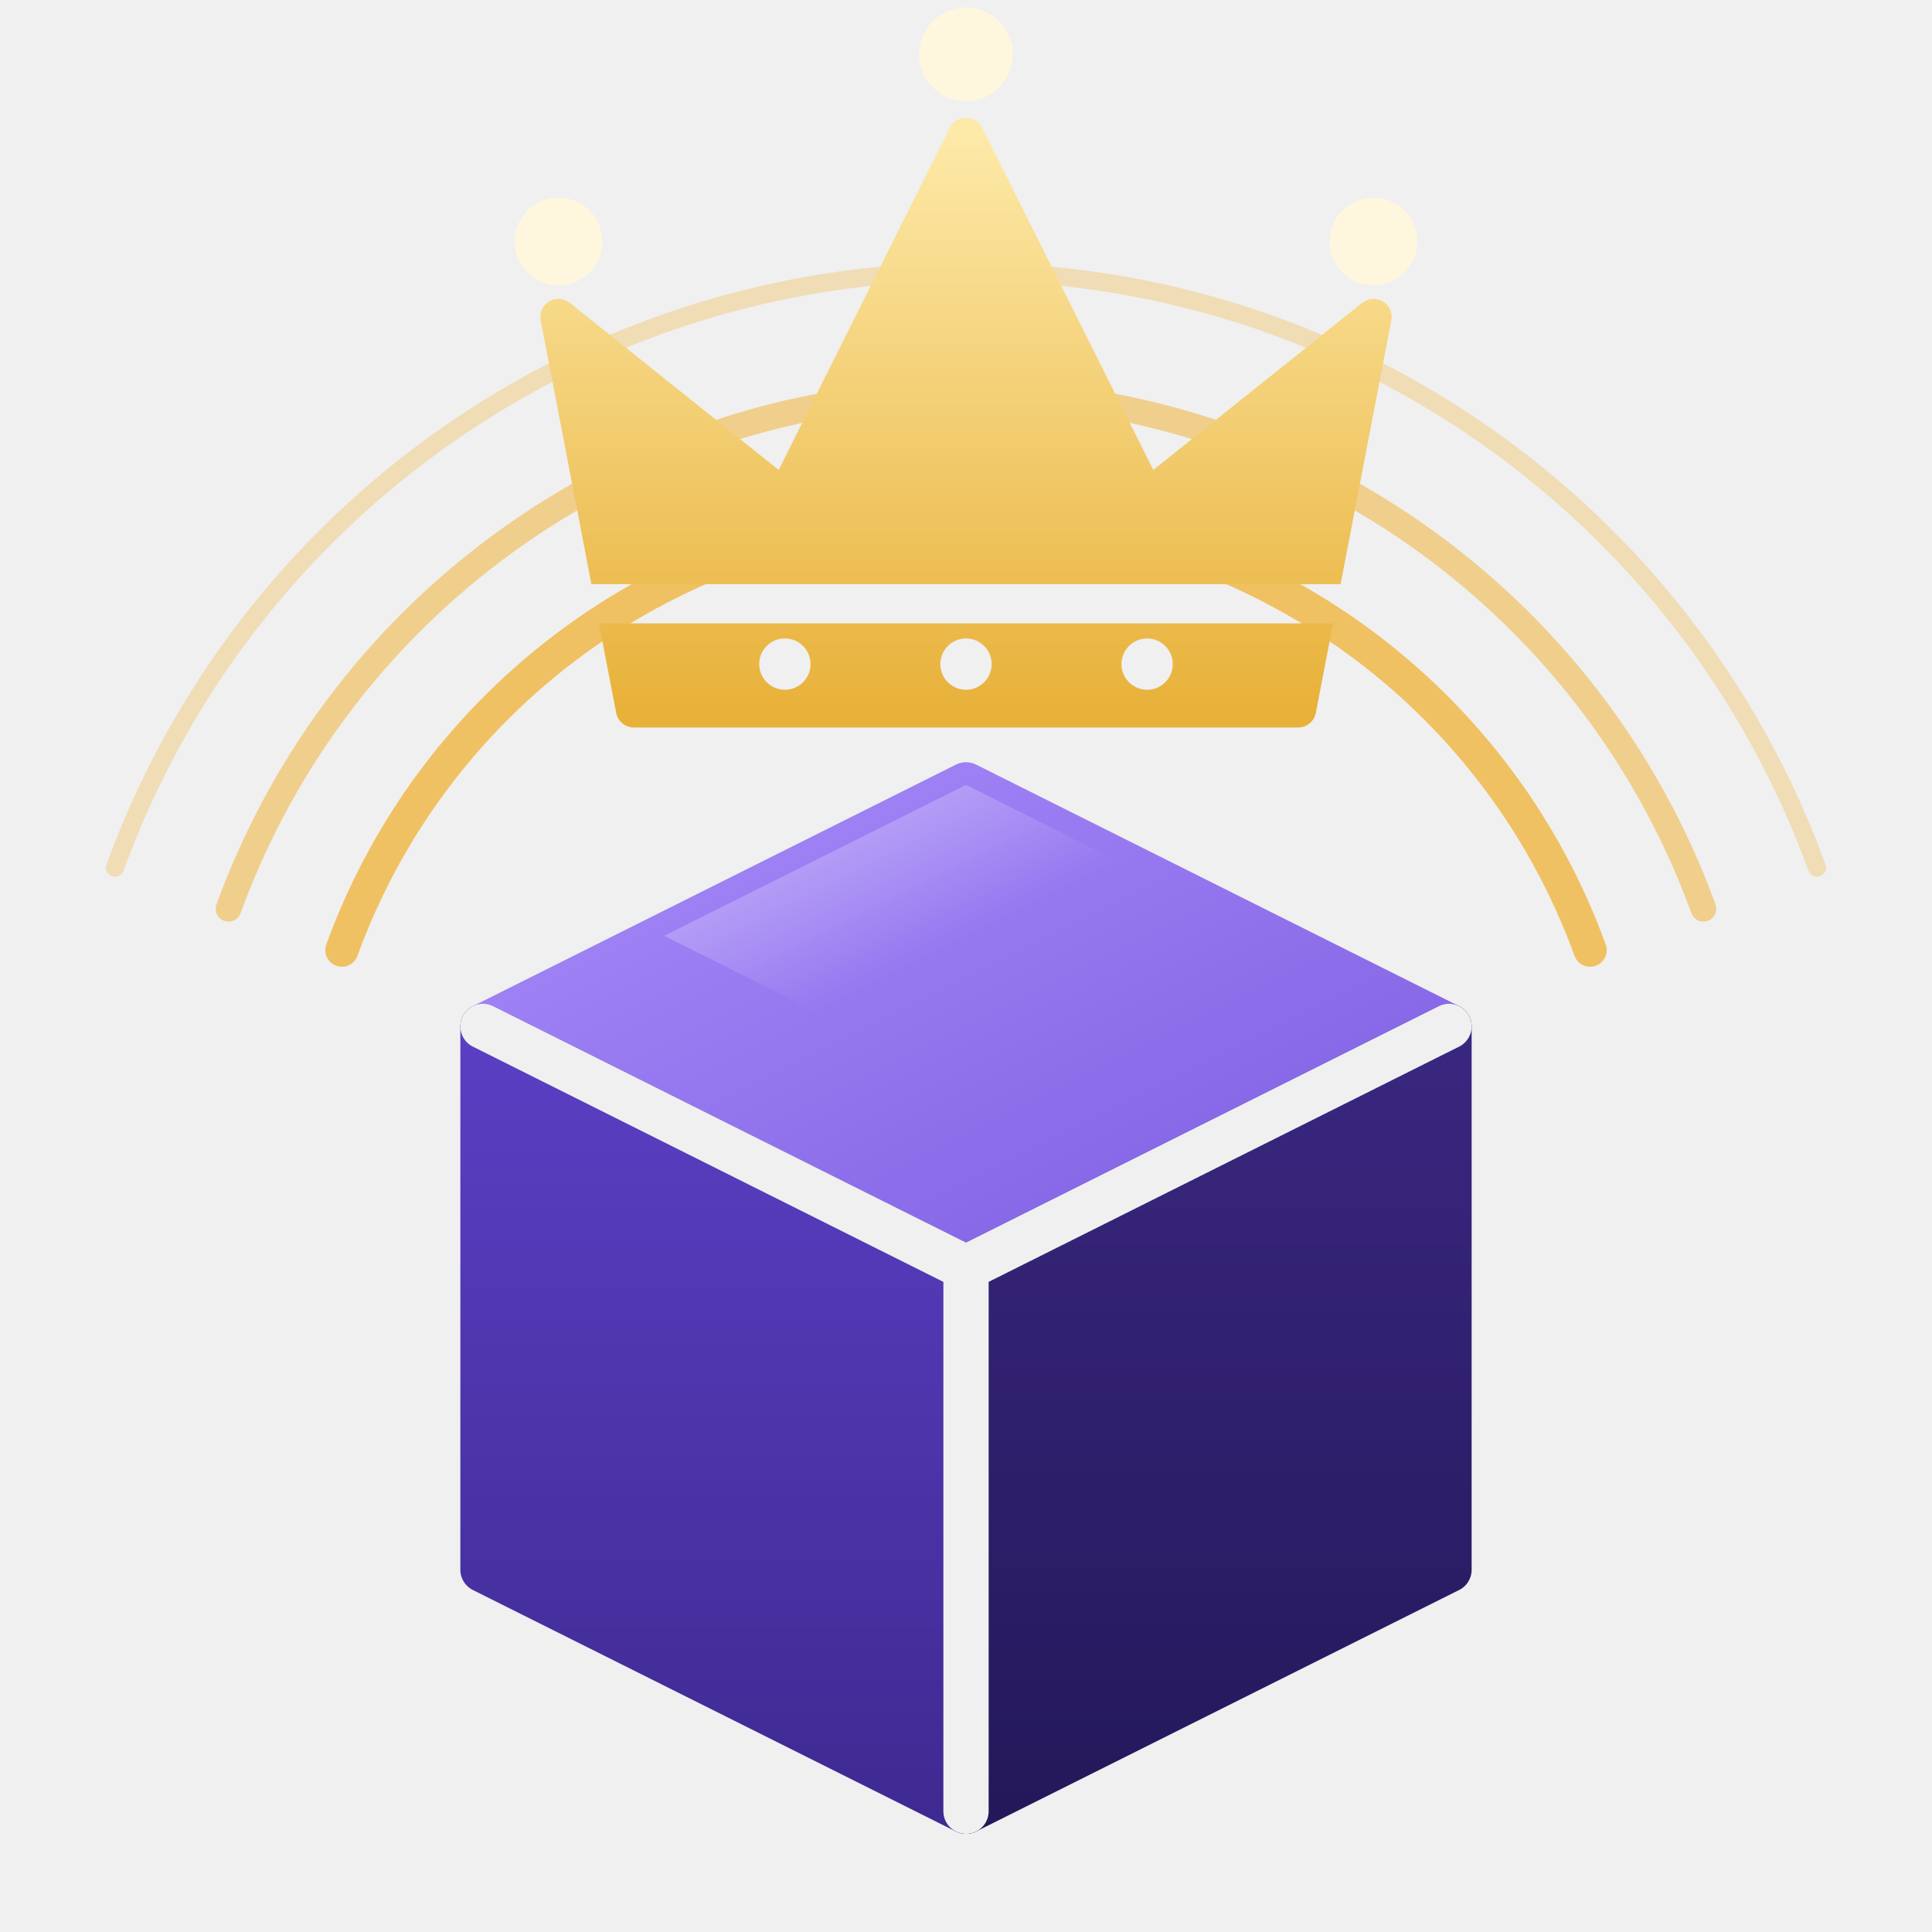
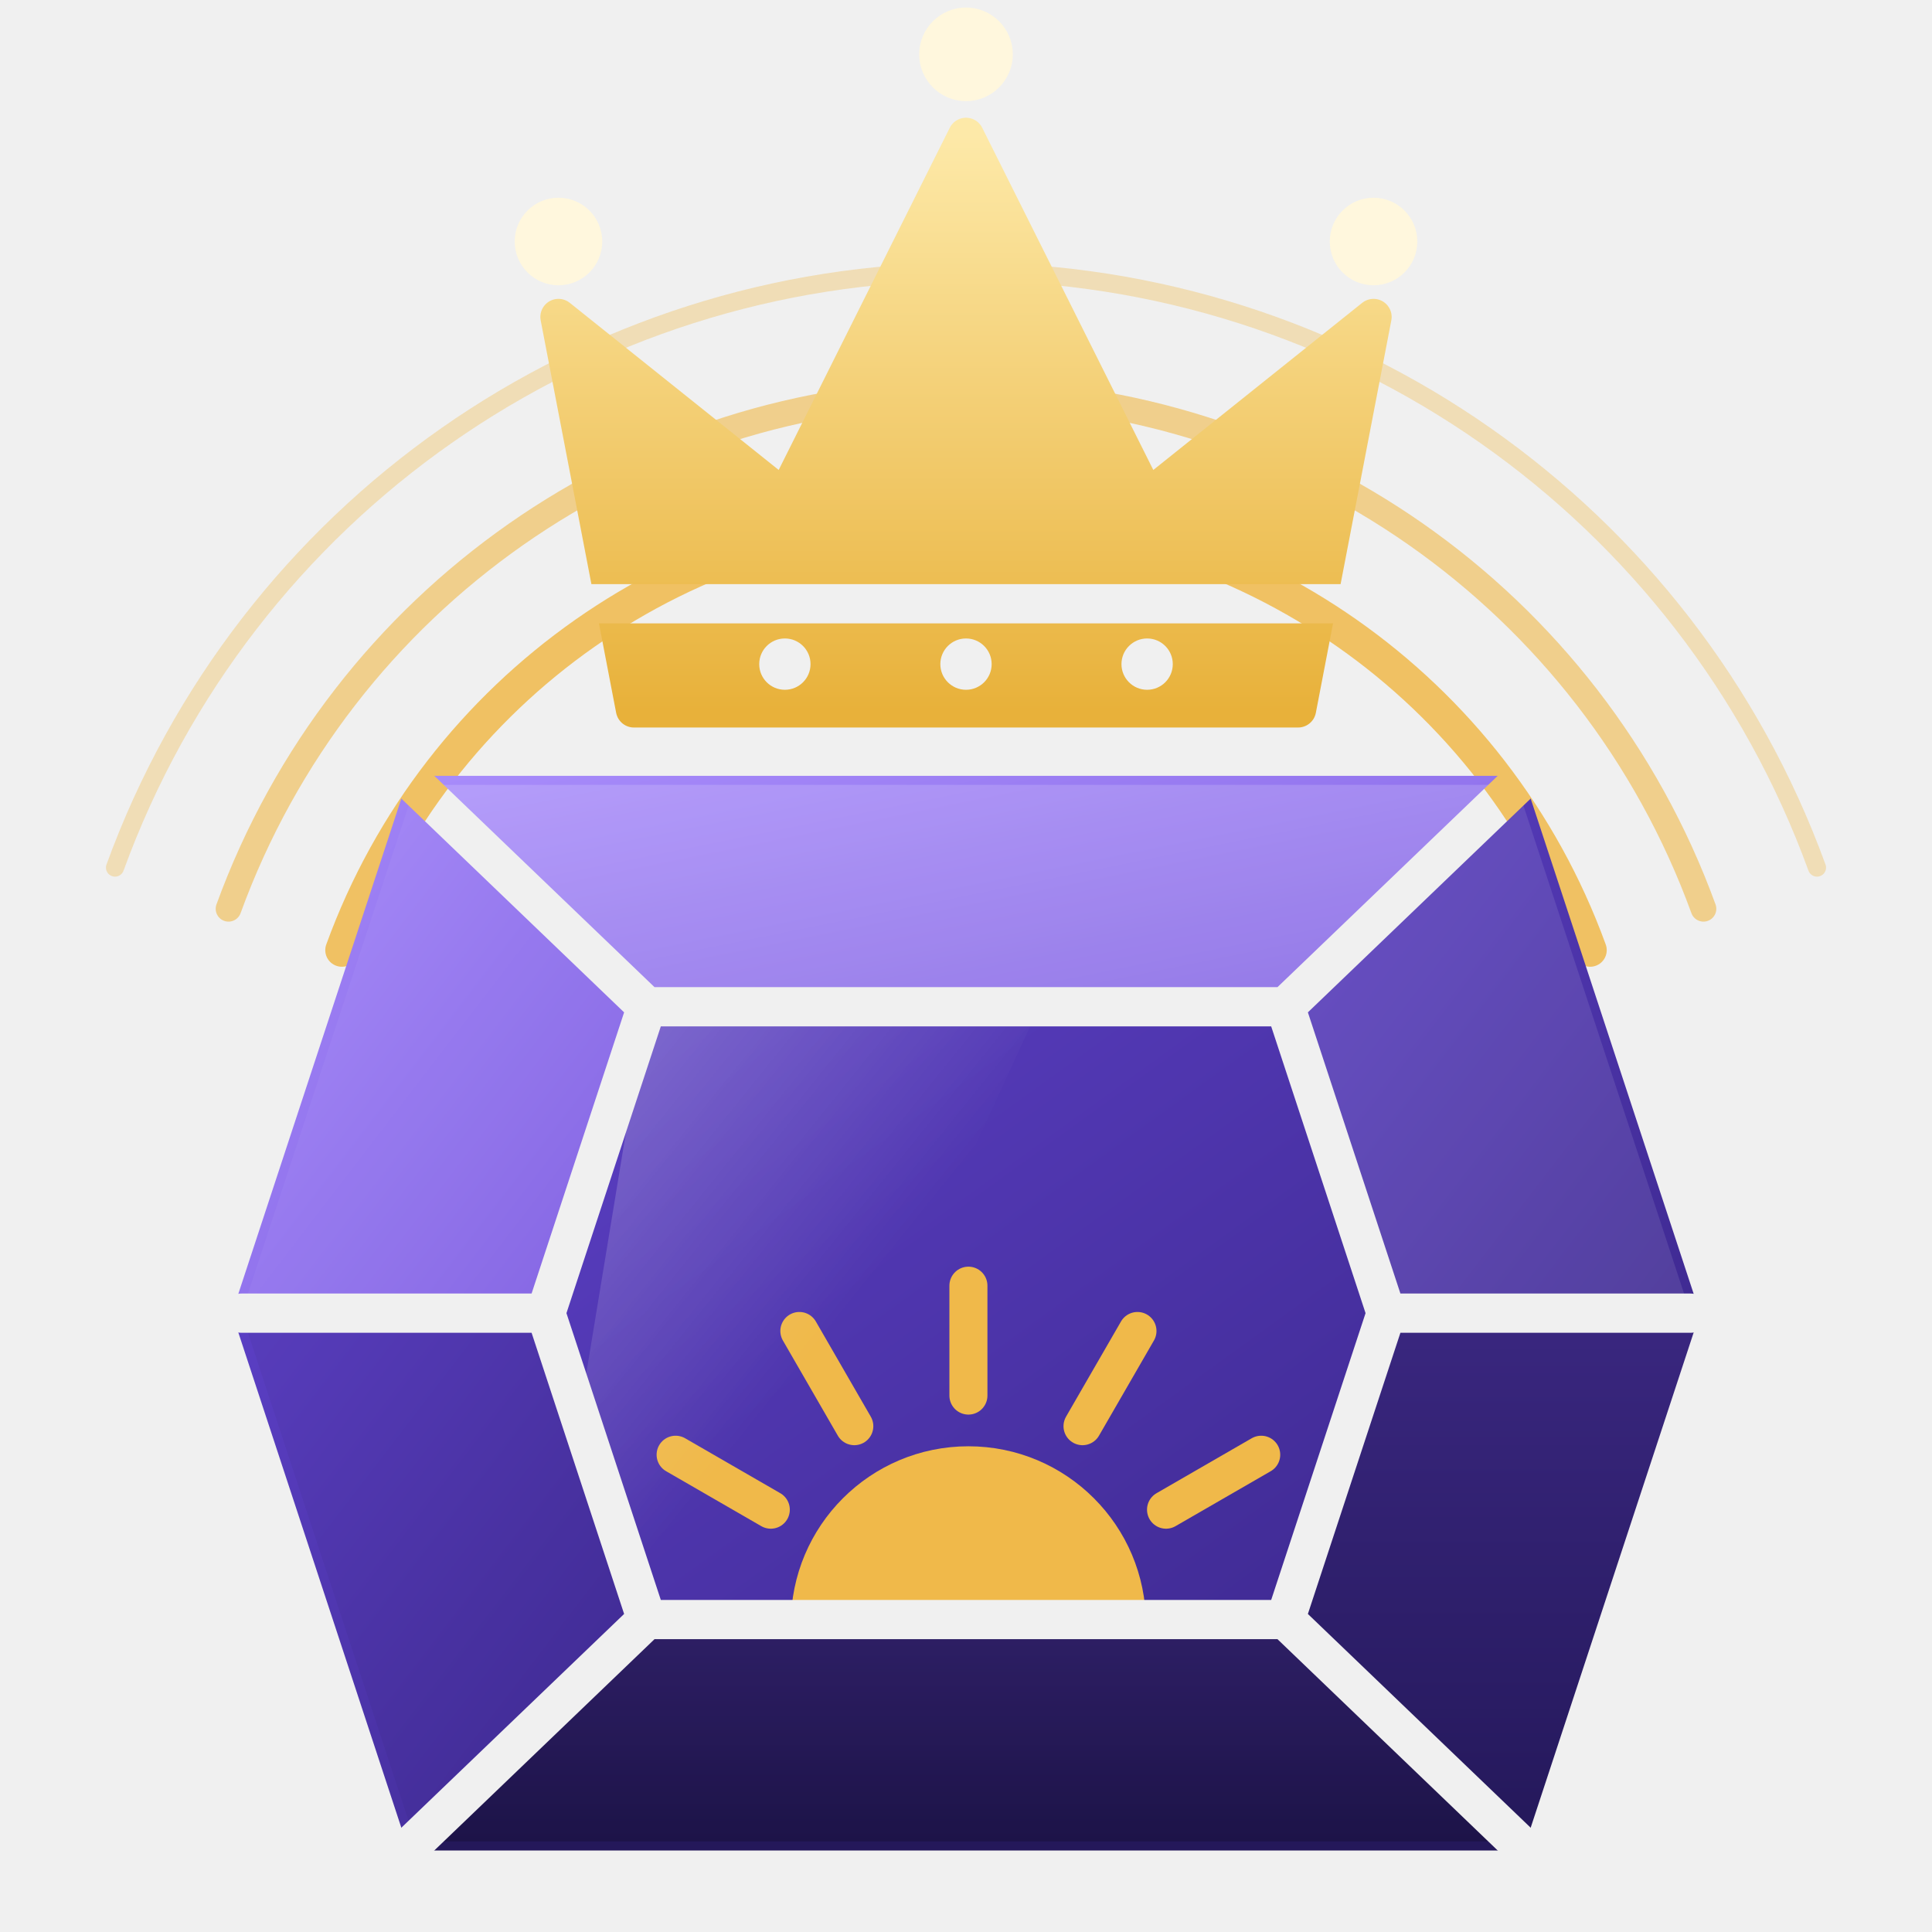
<svg xmlns="http://www.w3.org/2000/svg" viewBox="0 0 128 128" width="128" height="128" role="img" aria-label="Block Master, Martin Luther King Jr. Day">
  <defs>
    <linearGradient id="mlk-top" x1="0" y1="0" x2="1" y2="1">
      <stop offset="0" stop-color="#a78bfa" />
      <stop offset="1" stop-color="#7c5ce0" />
    </linearGradient>
-     <linearGradient id="mlk-left" x1="0" y1="0" x2="0" y2="1">
+     <linearGradient id="mlk-left" x1="0" y1="0" x2="1" y2="1">
      <stop offset="0" stop-color="#5b3fc4" />
      <stop offset="1" stop-color="#3f2a92" />
    </linearGradient>
    <linearGradient id="mlk-right" x1="0" y1="0" x2="0" y2="1">
      <stop offset="0" stop-color="#3a2780" />
      <stop offset="1" stop-color="#24185a" />
    </linearGradient>
    <linearGradient id="mlk-crown" x1="0" y1="0" x2="0" y2="1">
      <stop offset="0" stop-color="#fde9a8" />
      <stop offset="1" stop-color="#e8b13a" />
    </linearGradient>
+     <linearGradient id="mlk-table" x1="0" y1="0" x2="1" y2="1">
+       <stop offset="0" stop-color="#5b3fc4" />
+       <stop offset="1" stop-color="#3f2a92" />
+     </linearGradient>
    <linearGradient id="mlk-sheen" x1="0" y1="0" x2="1" y2="1">
-       <stop offset="0" stop-color="#ffffff" stop-opacity="0.45" />
-       <stop offset="0.5" stop-color="#ffffff" stop-opacity="0" />
+       <stop offset="0" stop-color="#ffffff" stop-opacity="0.5" />
+       <stop offset="0.55" stop-color="#ffffff" stop-opacity="0" />
    </linearGradient>
-     <mask id="mlk-cube" maskUnits="userSpaceOnUse" x="0" y="0" width="128" height="128">
+     <clipPath id="mlk-tablec">
+       <path d="M42.84,66.7 L85.16,66.7 L91.84,87 L85.16,107.3 L42.84,107.3 L36.16,87 Z" />
+     </clipPath>
+     <clipPath id="mlk-gemc">
+       <path d="M27.52,52 L100.48,52 L112,87 L100.48,122 L27.52,122 L16,87 Z" />
+     </clipPath>
+     <mask id="mlk-gem" maskUnits="userSpaceOnUse" x="0" y="0" width="128" height="128">
      <rect width="128" height="128" fill="white" />
-       <path d="M32,68 L64,84 L96,68 M64,84 L64,120" stroke="black" stroke-width="3" stroke-linecap="round" stroke-linejoin="round" fill="none" />
+       <path d="M27.52,52 L42.84,66.7 M100.48,52 L85.16,66.7 M112,87 L91.84,87 M100.48,122 L85.16,107.3 M27.52,122 L42.84,107.3 M16,87 L36.16,87 M42.84,66.7 L85.16,66.7 L91.84,87 L85.16,107.3 L42.84,107.3 L36.16,87 Z" stroke="black" stroke-width="2.6" stroke-linecap="round" stroke-linejoin="round" fill="none" />
+       <g clip-path="url(#mlk-tablec)" />
    </mask>
    <mask id="mlk-crownm" maskUnits="userSpaceOnUse" x="0" y="0" width="128" height="128">
      <rect width="128" height="128" fill="white" />
      <path d="M38,40 L90,40" stroke="black" stroke-width="2.6" />
      <circle cx="52" cy="44" r="1.7" fill="black" />
      <circle cx="64" cy="44" r="1.7" fill="black" />
      <circle cx="76" cy="44" r="1.7" fill="black" />
    </mask>
  </defs>
  <path d="M22.65,62.95 A44,44 0 0 1 105.35,62.95" fill="none" stroke="#f0b94a" stroke-width="2.2" stroke-linecap="round" opacity="0.85" />
  <path d="M15.14,60.21 A52,52 0 0 1 112.86,60.21" fill="none" stroke="#f0b94a" stroke-width="1.7" stroke-linecap="round" opacity="0.6" />
  <path d="M7.62,57.48 A60,60 0 0 1 120.38,57.48" fill="none" stroke="#f0b94a" stroke-width="1.2" stroke-linecap="round" opacity="0.35" />
-   <g mask="url(#mlk-cube)" stroke-linejoin="round">
-     <path d="M32,68 L64,52 L96,68 L64,84 Z" fill="url(#mlk-top)" stroke="url(#mlk-top)" stroke-width="3" />
-     <path d="M32,68 L64,84 L64,120 L32,104 Z" fill="url(#mlk-left)" stroke="url(#mlk-left)" stroke-width="3" />
-     <path d="M64,84 L96,68 L96,104 L64,120 Z" fill="url(#mlk-right)" stroke="url(#mlk-right)" stroke-width="3" />
-     <path d="M44,62 L64,52 L84,62 L64,72 Z" fill="url(#mlk-sheen)" />
+   <g mask="url(#mlk-gem)" stroke-linejoin="round">
+     <path d="M27.52,52 L100.48,52 L85.16,66.7 L42.84,66.7 Z" fill="url(#mlk-top)" stroke="url(#mlk-top)" stroke-width="1.2" />
+     <path d="M27.52,52 L100.48,52 L85.16,66.7 L42.84,66.7 Z" fill="#ffffff" opacity="0.16" />
+     <path d="M16,87 L27.52,52 L42.84,66.7 L36.16,87 Z" fill="url(#mlk-top)" stroke="url(#mlk-top)" stroke-width="1.2" />
+     <path d="M16,87 L27.52,52 L42.84,66.7 L36.16,87 Z" fill="#ffffff" opacity="0.04" />
+     <path d="M100.48,52 L112,87 L91.84,87 L85.16,66.7 Z" fill="url(#mlk-left)" stroke="url(#mlk-left)" stroke-width="1.2" />
+     <path d="M100.48,52 L112,87 L91.84,87 L85.16,66.7 Z" fill="#ffffff" opacity="0.1" />
+     <path d="M27.52,122 L16,87 L36.16,87 L42.84,107.3 Z" fill="url(#mlk-left)" stroke="url(#mlk-left)" stroke-width="1.2" />
+     <path d="M27.52,122 L16,87 L36.16,87 L42.84,107.3 Z" fill="#000000" opacity="0.04" />
+     <path d="M112,87 L100.48,122 L85.16,107.3 L91.84,87 Z" fill="url(#mlk-right)" stroke="url(#mlk-right)" stroke-width="1.2" />
+     <path d="M100.48,122 L27.52,122 L42.84,107.3 L85.16,107.3 Z" fill="url(#mlk-right)" stroke="url(#mlk-right)" stroke-width="1.2" />
+     <path d="M100.48,122 L27.52,122 L42.84,107.3 L85.16,107.3 Z" fill="#000000" opacity="0.2" />
+     <g clip-path="url(#mlk-gemc)" />
+     <path d="M42.84,66.7 L85.16,66.7 L91.84,87 L85.16,107.3 L42.84,107.3 L36.16,87 Z" fill="url(#mlk-table)" />
+     <g clip-path="url(#mlk-tablec)">
+       <g transform="matrix(0.56 0 0 0.56 36.16 66.7)">
+         <circle cx="50" cy="73" r="21" fill="#f0b94a" />
+         <line x1="26.62" y1="59.5" x2="15.36" y2="53" stroke="#f0b94a" stroke-width="4.5" stroke-linecap="round" />
+         <line x1="36.5" y1="49.62" x2="30" y2="38.36" stroke="#f0b94a" stroke-width="4.5" stroke-linecap="round" />
+         <line x1="50" y1="46" x2="50" y2="33" stroke="#f0b94a" stroke-width="4.5" stroke-linecap="round" />
+         <line x1="63.5" y1="49.62" x2="70" y2="38.36" stroke="#f0b94a" stroke-width="4.5" stroke-linecap="round" />
+         <line x1="73.38" y1="59.5" x2="84.64" y2="53" stroke="#f0b94a" stroke-width="4.5" stroke-linecap="round" />
+       </g>
+       <path d="M42.84,66.7 L68.84,66.7 L50.16,107.3 L36.16,107.3 Z" fill="url(#mlk-sheen)" opacity="0.55" />
+     </g>
  </g>
  <g mask="url(#mlk-crownm)" stroke-linejoin="round">
    <path d="M42,47 L37,21 L52,33 L64,9 L76,33 L91,21 L86,47 Z" fill="url(#mlk-crown)" stroke="url(#mlk-crown)" stroke-width="2.4" />
  </g>
  <circle cx="37" cy="16" r="2.9" fill="#fff7dd" />
  <circle cx="64" cy="3.6" r="3.1" fill="#fff7dd" />
  <circle cx="91" cy="16" r="2.9" fill="#fff7dd" />
</svg>
